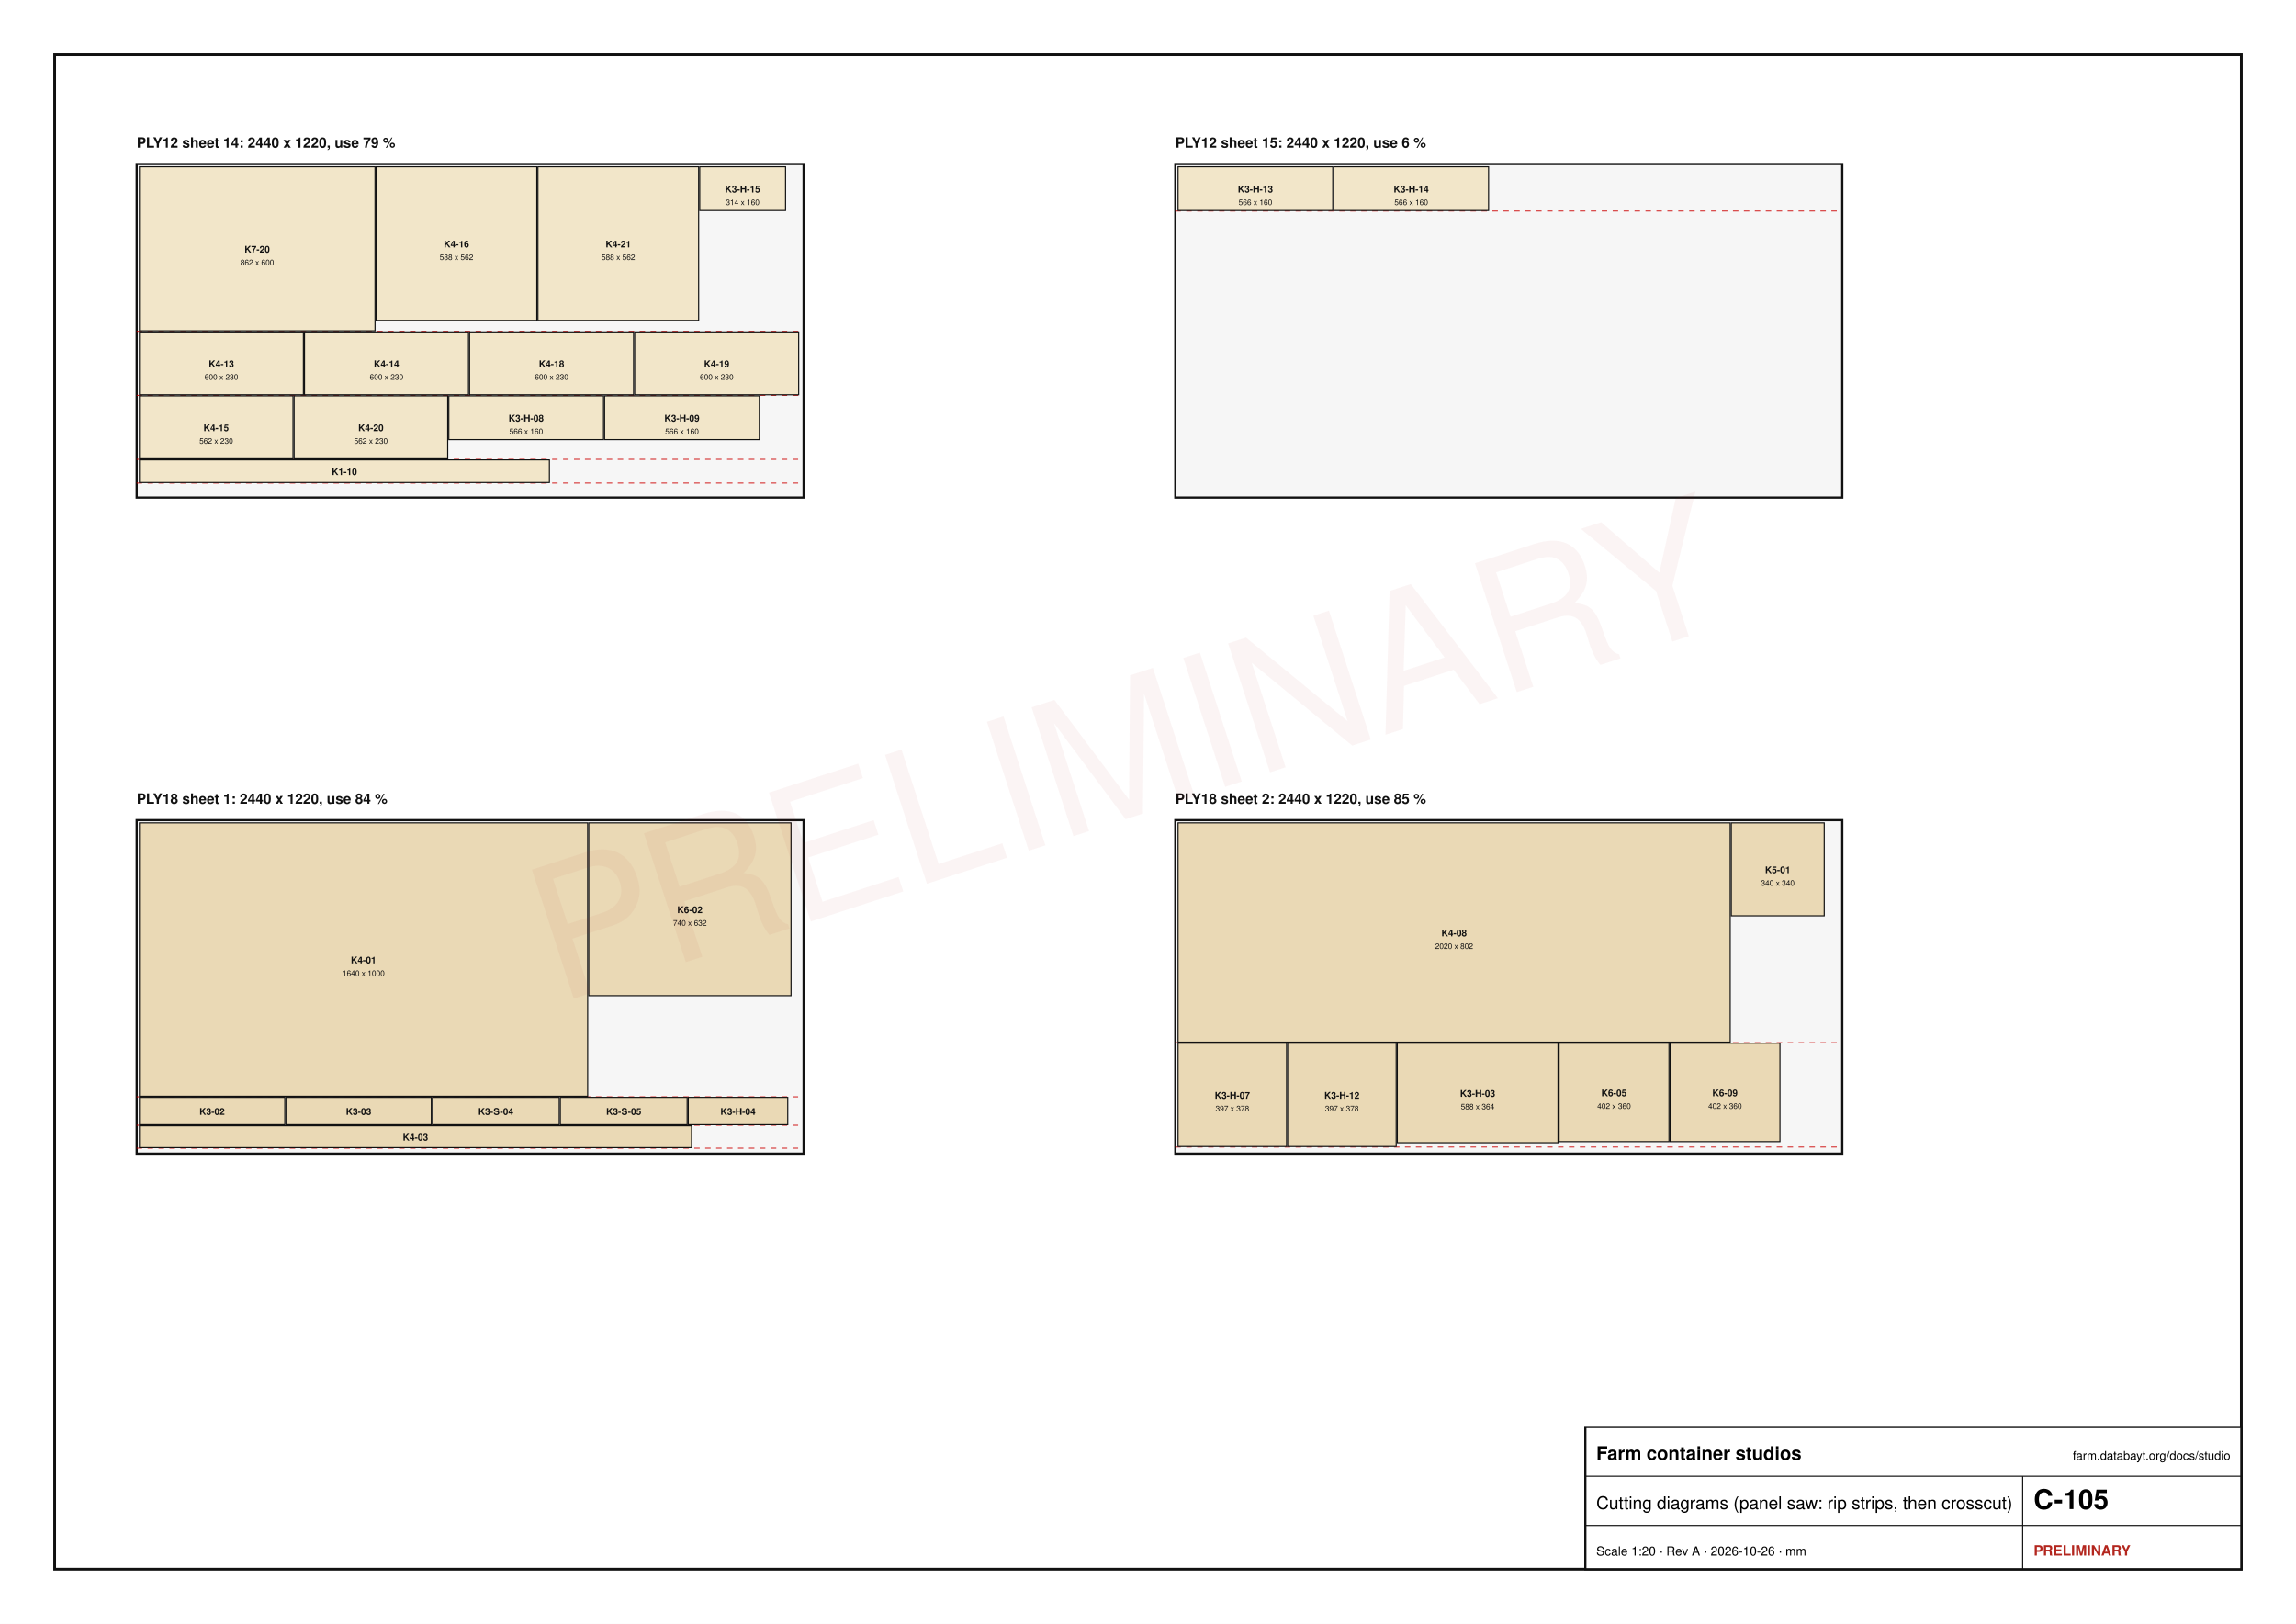
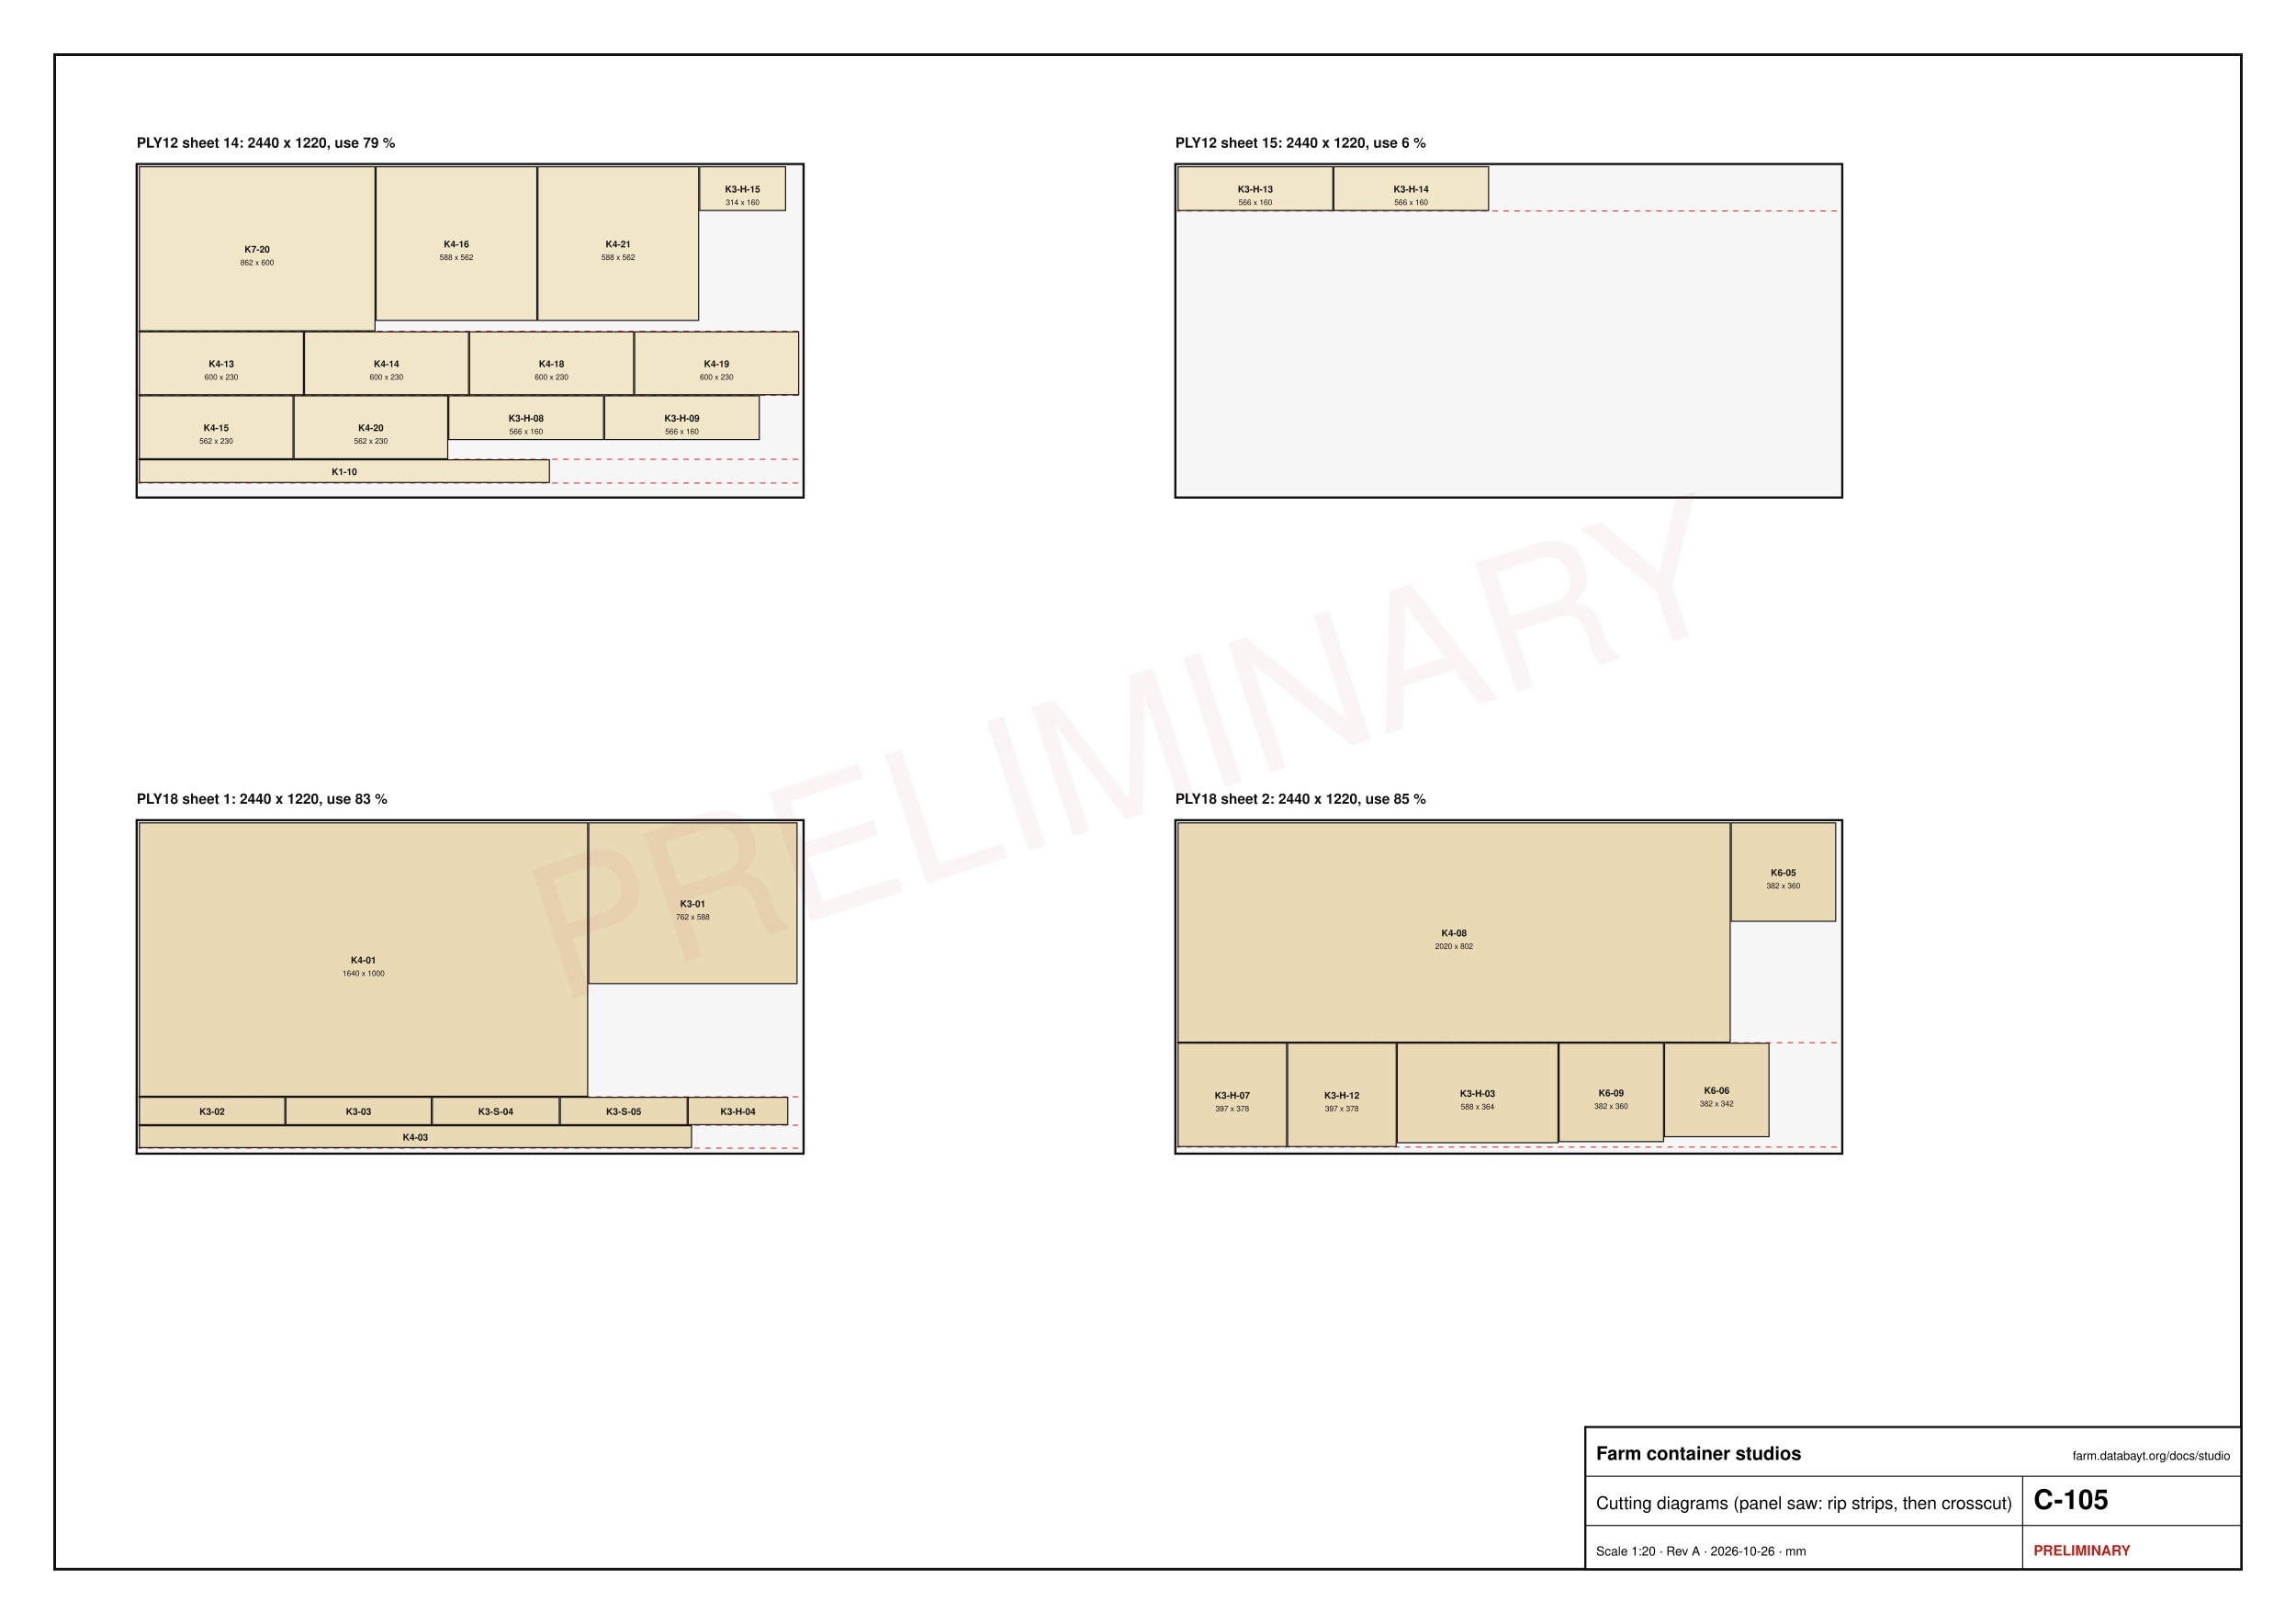
<svg xmlns="http://www.w3.org/2000/svg" width="420mm" height="297mm" viewBox="0 0 420 297" font-family="Helvetica, Arial, sans-serif">
  <rect x="0" y="0" width="420" height="297" fill="#fff" />
  <rect x="10" y="10" width="400" height="277" fill="none" stroke="#111" stroke-width="0.5" />
  <text x="25" y="27" font-size="2.6" text-anchor="start" font-weight="bold" fill="#111">PLY12 sheet 14: 2440 x 1220, use 79 %</text>
  <rect x="25" y="30" width="122" height="61" fill="#f6f6f6" stroke="#111" stroke-width="0.4" />
  <line x1="25" y1="60.6" x2="147" y2="60.6" stroke="#c00" stroke-width="0.15" stroke-dasharray="1,1" />
  <line x1="25" y1="72.3" x2="147" y2="72.3" stroke="#c00" stroke-width="0.15" stroke-dasharray="1,1" />
  <line x1="25" y1="84" x2="147" y2="84" stroke="#c00" stroke-width="0.15" stroke-dasharray="1,1" />
  <line x1="25" y1="88.35" x2="147" y2="88.35" stroke="#c00" stroke-width="0.15" stroke-dasharray="1,1" />
  <rect x="25.5" y="30.5" width="43.1" height="30" fill="#f2e6c9" stroke="#111" stroke-width="0.2" />
  <text x="47.05" y="46.2" font-size="1.7" text-anchor="middle" font-weight="bold" fill="#111">K7-20</text>
  <text x="47.05" y="48.5" font-size="1.4" text-anchor="middle" font-weight="normal" fill="#111">862 x 600</text>
  <rect x="68.8" y="30.5" width="29.4" height="28.1" fill="#f2e6c9" stroke="#111" stroke-width="0.2" />
  <text x="83.5" y="45.25" font-size="1.7" text-anchor="middle" font-weight="bold" fill="#111">K4-16</text>
  <text x="83.5" y="47.55" font-size="1.4" text-anchor="middle" font-weight="normal" fill="#111">588 x 562</text>
  <rect x="98.4" y="30.5" width="29.4" height="28.1" fill="#f2e6c9" stroke="#111" stroke-width="0.2" />
  <text x="113.1" y="45.25" font-size="1.7" text-anchor="middle" font-weight="bold" fill="#111">K4-21</text>
  <text x="113.1" y="47.55" font-size="1.4" text-anchor="middle" font-weight="normal" fill="#111">588 x 562</text>
  <rect x="25.5" y="60.7" width="30" height="11.5" fill="#f2e6c9" stroke="#111" stroke-width="0.2" />
  <text x="40.5" y="67.15" font-size="1.7" text-anchor="middle" font-weight="bold" fill="#111">K4-13</text>
  <text x="40.5" y="69.45" font-size="1.4" text-anchor="middle" font-weight="normal" fill="#111">600 x 230</text>
  <rect x="55.7" y="60.7" width="30" height="11.5" fill="#f2e6c9" stroke="#111" stroke-width="0.2" />
  <text x="70.7" y="67.15" font-size="1.7" text-anchor="middle" font-weight="bold" fill="#111">K4-14</text>
  <text x="70.7" y="69.45" font-size="1.4" text-anchor="middle" font-weight="normal" fill="#111">600 x 230</text>
  <rect x="85.9" y="60.7" width="30" height="11.5" fill="#f2e6c9" stroke="#111" stroke-width="0.2" />
  <text x="100.9" y="67.15" font-size="1.7" text-anchor="middle" font-weight="bold" fill="#111">K4-18</text>
  <text x="100.9" y="69.45" font-size="1.4" text-anchor="middle" font-weight="normal" fill="#111">600 x 230</text>
  <rect x="116.1" y="60.7" width="30" height="11.5" fill="#f2e6c9" stroke="#111" stroke-width="0.2" />
  <text x="131.1" y="67.15" font-size="1.7" text-anchor="middle" font-weight="bold" fill="#111">K4-19</text>
  <text x="131.1" y="69.45" font-size="1.4" text-anchor="middle" font-weight="normal" fill="#111">600 x 230</text>
  <rect x="25.5" y="72.4" width="28.1" height="11.5" fill="#f2e6c9" stroke="#111" stroke-width="0.2" />
  <text x="39.55" y="78.85" font-size="1.7" text-anchor="middle" font-weight="bold" fill="#111">K4-15</text>
  <text x="39.55" y="81.15" font-size="1.4" text-anchor="middle" font-weight="normal" fill="#111">562 x 230</text>
  <rect x="53.8" y="72.4" width="28.1" height="11.5" fill="#f2e6c9" stroke="#111" stroke-width="0.2" />
  <text x="67.85" y="78.85" font-size="1.7" text-anchor="middle" font-weight="bold" fill="#111">K4-20</text>
  <text x="67.85" y="81.15" font-size="1.4" text-anchor="middle" font-weight="normal" fill="#111">562 x 230</text>
  <rect x="82.1" y="72.4" width="28.3" height="8" fill="#f2e6c9" stroke="#111" stroke-width="0.2" />
  <text x="96.25" y="77.1" font-size="1.7" text-anchor="middle" font-weight="bold" fill="#111">K3-H-08</text>
  <text x="96.25" y="79.4" font-size="1.4" text-anchor="middle" font-weight="normal" fill="#111">566 x 160</text>
  <rect x="110.6" y="72.4" width="28.3" height="8" fill="#f2e6c9" stroke="#111" stroke-width="0.2" />
  <text x="124.75" y="77.1" font-size="1.7" text-anchor="middle" font-weight="bold" fill="#111">K3-H-09</text>
  <text x="124.75" y="79.4" font-size="1.4" text-anchor="middle" font-weight="normal" fill="#111">566 x 160</text>
  <rect x="128" y="30.5" width="15.7" height="8" fill="#f2e6c9" stroke="#111" stroke-width="0.2" />
  <text x="135.85" y="35.2" font-size="1.7" text-anchor="middle" font-weight="bold" fill="#111">K3-H-15</text>
  <text x="135.85" y="37.5" font-size="1.4" text-anchor="middle" font-weight="normal" fill="#111">314 x 160</text>
  <rect x="25.5" y="84.1" width="75" height="4.15" fill="#f2e6c9" stroke="#111" stroke-width="0.2" />
  <text x="63" y="86.88" font-size="1.7" text-anchor="middle" font-weight="bold" fill="#111">K1-10</text>
  <text x="215" y="27" font-size="2.6" text-anchor="start" font-weight="bold" fill="#111">PLY12 sheet 15: 2440 x 1220, use 6 %</text>
  <rect x="215" y="30" width="122" height="61" fill="#f6f6f6" stroke="#111" stroke-width="0.4" />
  <line x1="215" y1="38.6" x2="337" y2="38.6" stroke="#c00" stroke-width="0.15" stroke-dasharray="1,1" />
  <rect x="215.5" y="30.5" width="28.3" height="8" fill="#f2e6c9" stroke="#111" stroke-width="0.2" />
  <text x="229.65" y="35.2" font-size="1.7" text-anchor="middle" font-weight="bold" fill="#111">K3-H-13</text>
  <text x="229.65" y="37.5" font-size="1.4" text-anchor="middle" font-weight="normal" fill="#111">566 x 160</text>
  <rect x="244" y="30.5" width="28.3" height="8" fill="#f2e6c9" stroke="#111" stroke-width="0.2" />
  <text x="258.15" y="35.2" font-size="1.7" text-anchor="middle" font-weight="bold" fill="#111">K3-H-14</text>
  <text x="258.15" y="37.5" font-size="1.4" text-anchor="middle" font-weight="normal" fill="#111">566 x 160</text>
-   <text x="25" y="147" font-size="2.6" text-anchor="start" font-weight="bold" fill="#111">PLY18 sheet 1: 2440 x 1220, use 84 %</text>
+   <text x="25" y="147" font-size="2.6" text-anchor="start" font-weight="bold" fill="#111">PLY18 sheet 1: 2440 x 1220, use 83 %</text>
  <rect x="25" y="150" width="122" height="61" fill="#f6f6f6" stroke="#111" stroke-width="0.4" />
  <line x1="25" y1="200.6" x2="147" y2="200.6" stroke="#c00" stroke-width="0.15" stroke-dasharray="1,1" />
  <line x1="25" y1="205.8" x2="147" y2="205.8" stroke="#c00" stroke-width="0.15" stroke-dasharray="1,1" />
  <line x1="25" y1="210" x2="147" y2="210" stroke="#c00" stroke-width="0.15" stroke-dasharray="1,1" />
  <rect x="25.5" y="150.5" width="82" height="50" fill="#ead9b5" stroke="#111" stroke-width="0.2" />
  <text x="66.5" y="176.2" font-size="1.7" text-anchor="middle" font-weight="bold" fill="#111">K4-01</text>
  <text x="66.5" y="178.5" font-size="1.4" text-anchor="middle" font-weight="normal" fill="#111">1640 x 1000</text>
-   <rect x="107.7" y="150.5" width="37" height="31.6" fill="#ead9b5" stroke="#111" stroke-width="0.2" />
-   <text x="126.2" y="167" font-size="1.7" text-anchor="middle" font-weight="bold" fill="#111">K6-02</text>
-   <text x="126.2" y="169.3" font-size="1.4" text-anchor="middle" font-weight="normal" fill="#111">740 x 632</text>
+   <rect x="107.7" y="150.5" width="38.1" height="29.4" fill="#ead9b5" stroke="#111" stroke-width="0.2" />
+   <text x="126.75" y="165.9" font-size="1.7" text-anchor="middle" font-weight="bold" fill="#111">K3-01</text>
+   <text x="126.75" y="168.2" font-size="1.4" text-anchor="middle" font-weight="normal" fill="#111">762 x 588</text>
  <rect x="25.5" y="200.7" width="26.6" height="5" fill="#ead9b5" stroke="#111" stroke-width="0.2" />
  <text x="38.8" y="203.9" font-size="1.7" text-anchor="middle" font-weight="bold" fill="#111">K3-02</text>
  <rect x="52.3" y="200.7" width="26.6" height="5" fill="#ead9b5" stroke="#111" stroke-width="0.2" />
  <text x="65.6" y="203.9" font-size="1.7" text-anchor="middle" font-weight="bold" fill="#111">K3-03</text>
  <rect x="79.1" y="200.7" width="23.2" height="5" fill="#ead9b5" stroke="#111" stroke-width="0.2" />
  <text x="90.7" y="203.9" font-size="1.7" text-anchor="middle" font-weight="bold" fill="#111">K3-S-04</text>
  <rect x="102.5" y="200.7" width="23.2" height="5" fill="#ead9b5" stroke="#111" stroke-width="0.2" />
  <text x="114.1" y="203.9" font-size="1.7" text-anchor="middle" font-weight="bold" fill="#111">K3-S-05</text>
  <rect x="125.9" y="200.7" width="18.2" height="5" fill="#ead9b5" stroke="#111" stroke-width="0.2" />
  <text x="135" y="203.9" font-size="1.7" text-anchor="middle" font-weight="bold" fill="#111">K3-H-04</text>
  <rect x="25.5" y="205.9" width="101" height="4" fill="#ead9b5" stroke="#111" stroke-width="0.2" />
  <text x="76" y="208.6" font-size="1.7" text-anchor="middle" font-weight="bold" fill="#111">K4-03</text>
  <text x="215" y="147" font-size="2.6" text-anchor="start" font-weight="bold" fill="#111">PLY18 sheet 2: 2440 x 1220, use 85 %</text>
  <rect x="215" y="150" width="122" height="61" fill="#f6f6f6" stroke="#111" stroke-width="0.4" />
  <line x1="215" y1="190.7" x2="337" y2="190.7" stroke="#c00" stroke-width="0.15" stroke-dasharray="1,1" />
  <line x1="215" y1="209.8" x2="337" y2="209.8" stroke="#c00" stroke-width="0.15" stroke-dasharray="1,1" />
  <rect x="215.5" y="150.5" width="101" height="40.1" fill="#ead9b5" stroke="#111" stroke-width="0.2" />
  <text x="266" y="171.25" font-size="1.7" text-anchor="middle" font-weight="bold" fill="#111">K4-08</text>
  <text x="266" y="173.55" font-size="1.4" text-anchor="middle" font-weight="normal" fill="#111">2020 x 802</text>
  <rect x="215.5" y="190.8" width="19.85" height="18.9" fill="#ead9b5" stroke="#111" stroke-width="0.2" />
  <text x="225.43" y="200.95" font-size="1.7" text-anchor="middle" font-weight="bold" fill="#111">K3-H-07</text>
  <text x="225.43" y="203.25" font-size="1.4" text-anchor="middle" font-weight="normal" fill="#111">397 x 378</text>
  <rect x="235.55" y="190.8" width="19.85" height="18.9" fill="#ead9b5" stroke="#111" stroke-width="0.2" />
  <text x="245.47" y="200.95" font-size="1.7" text-anchor="middle" font-weight="bold" fill="#111">K3-H-12</text>
  <text x="245.47" y="203.25" font-size="1.4" text-anchor="middle" font-weight="normal" fill="#111">397 x 378</text>
  <rect x="255.6" y="190.8" width="29.4" height="18.2" fill="#ead9b5" stroke="#111" stroke-width="0.2" />
  <text x="270.3" y="200.6" font-size="1.7" text-anchor="middle" font-weight="bold" fill="#111">K3-H-03</text>
  <text x="270.3" y="202.9" font-size="1.4" text-anchor="middle" font-weight="normal" fill="#111">588 x 364</text>
-   <rect x="285.2" y="190.8" width="20.1" height="18" fill="#ead9b5" stroke="#111" stroke-width="0.2" />
-   <text x="295.25" y="200.5" font-size="1.7" text-anchor="middle" font-weight="bold" fill="#111">K6-05</text>
-   <text x="295.25" y="202.8" font-size="1.4" text-anchor="middle" font-weight="normal" fill="#111">402 x 360</text>
-   <rect x="305.5" y="190.8" width="20.1" height="18" fill="#ead9b5" stroke="#111" stroke-width="0.2" />
-   <text x="315.55" y="200.5" font-size="1.7" text-anchor="middle" font-weight="bold" fill="#111">K6-09</text>
-   <text x="315.55" y="202.8" font-size="1.4" text-anchor="middle" font-weight="normal" fill="#111">402 x 360</text>
-   <rect x="316.7" y="150.5" width="17" height="17" fill="#ead9b5" stroke="#111" stroke-width="0.2" />
-   <text x="325.2" y="159.7" font-size="1.7" text-anchor="middle" font-weight="bold" fill="#111">K5-01</text>
-   <text x="325.2" y="162" font-size="1.4" text-anchor="middle" font-weight="normal" fill="#111">340 x 340</text>
+   <rect x="316.7" y="150.5" width="19.1" height="18" fill="#ead9b5" stroke="#111" stroke-width="0.2" />
+   <text x="326.25" y="160.2" font-size="1.7" text-anchor="middle" font-weight="bold" fill="#111">K6-05</text>
+   <text x="326.25" y="162.5" font-size="1.4" text-anchor="middle" font-weight="normal" fill="#111">382 x 360</text>
+   <rect x="285.2" y="190.8" width="19.1" height="18" fill="#ead9b5" stroke="#111" stroke-width="0.2" />
+   <text x="294.75" y="200.5" font-size="1.7" text-anchor="middle" font-weight="bold" fill="#111">K6-09</text>
+   <text x="294.75" y="202.8" font-size="1.4" text-anchor="middle" font-weight="normal" fill="#111">382 x 360</text>
+   <rect x="304.5" y="190.8" width="19.1" height="17.1" fill="#ead9b5" stroke="#111" stroke-width="0.2" />
+   <text x="314.05" y="200.05" font-size="1.7" text-anchor="middle" font-weight="bold" fill="#111">K6-06</text>
+   <text x="314.05" y="202.35" font-size="1.4" text-anchor="middle" font-weight="normal" fill="#111">382 x 342</text>
  <rect x="290" y="261" width="120" height="26" fill="#fff" stroke="#111" stroke-width="0.4" />
  <line x1="290" y1="270" x2="410" y2="270" stroke="#111" stroke-width="0.2" />
  <line x1="290" y1="279" x2="410" y2="279" stroke="#111" stroke-width="0.2" />
  <line x1="370" y1="270" x2="370" y2="287" stroke="#111" stroke-width="0.2" />
  <text x="292" y="267" font-size="3.4" font-weight="bold">Farm container studios</text>
  <text x="408" y="267" font-size="2.2" text-anchor="end">farm.databayt.org/docs/studio</text>
  <text x="292" y="276" font-size="3.2">Cutting diagrams (panel saw: rip strips, then crosscut)</text>
  <text x="372" y="276" font-size="5" font-weight="bold">C-105</text>
  <text x="292" y="284.5" font-size="2.3">Scale 1:20 · Rev A · 2026-10-26 · mm</text>
  <text x="372" y="284.5" font-size="2.6" font-weight="bold" fill="#b3261e">PRELIMINARY</text>
  <text x="210.0" y="148.5" font-size="34" fill="#b3261e" fill-opacity="0.05" text-anchor="middle" transform="rotate(-18 210.0 148.5)">PRELIMINARY</text>
</svg>
